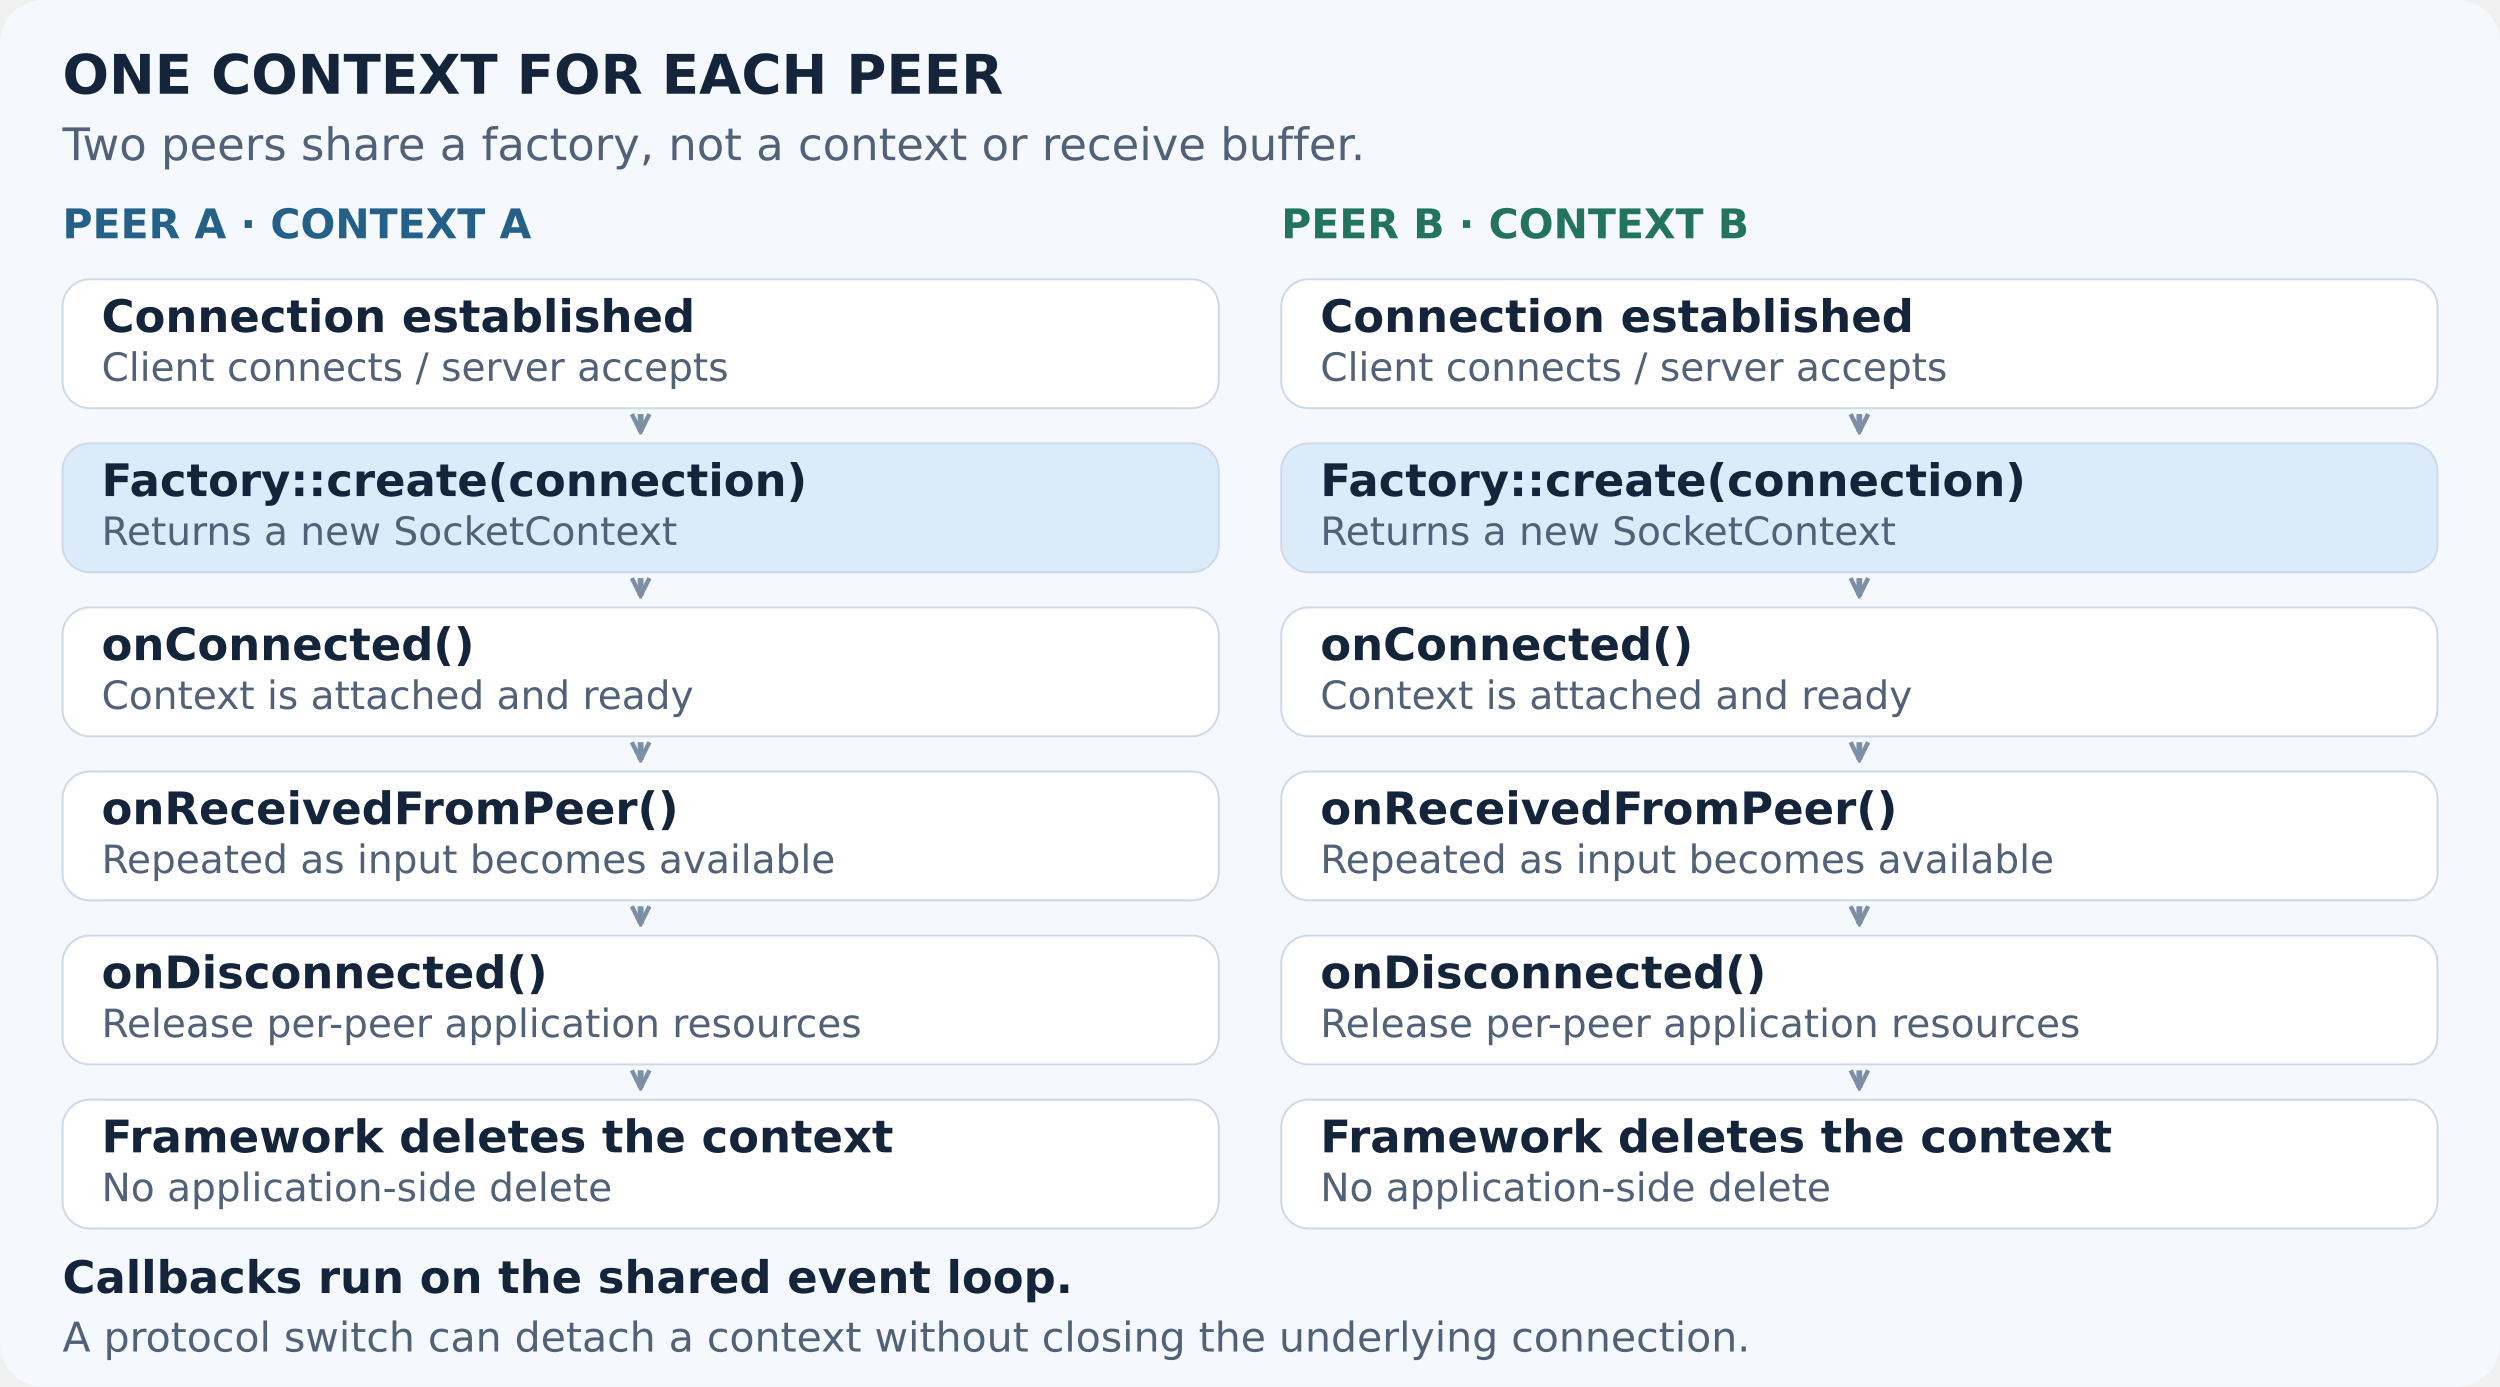
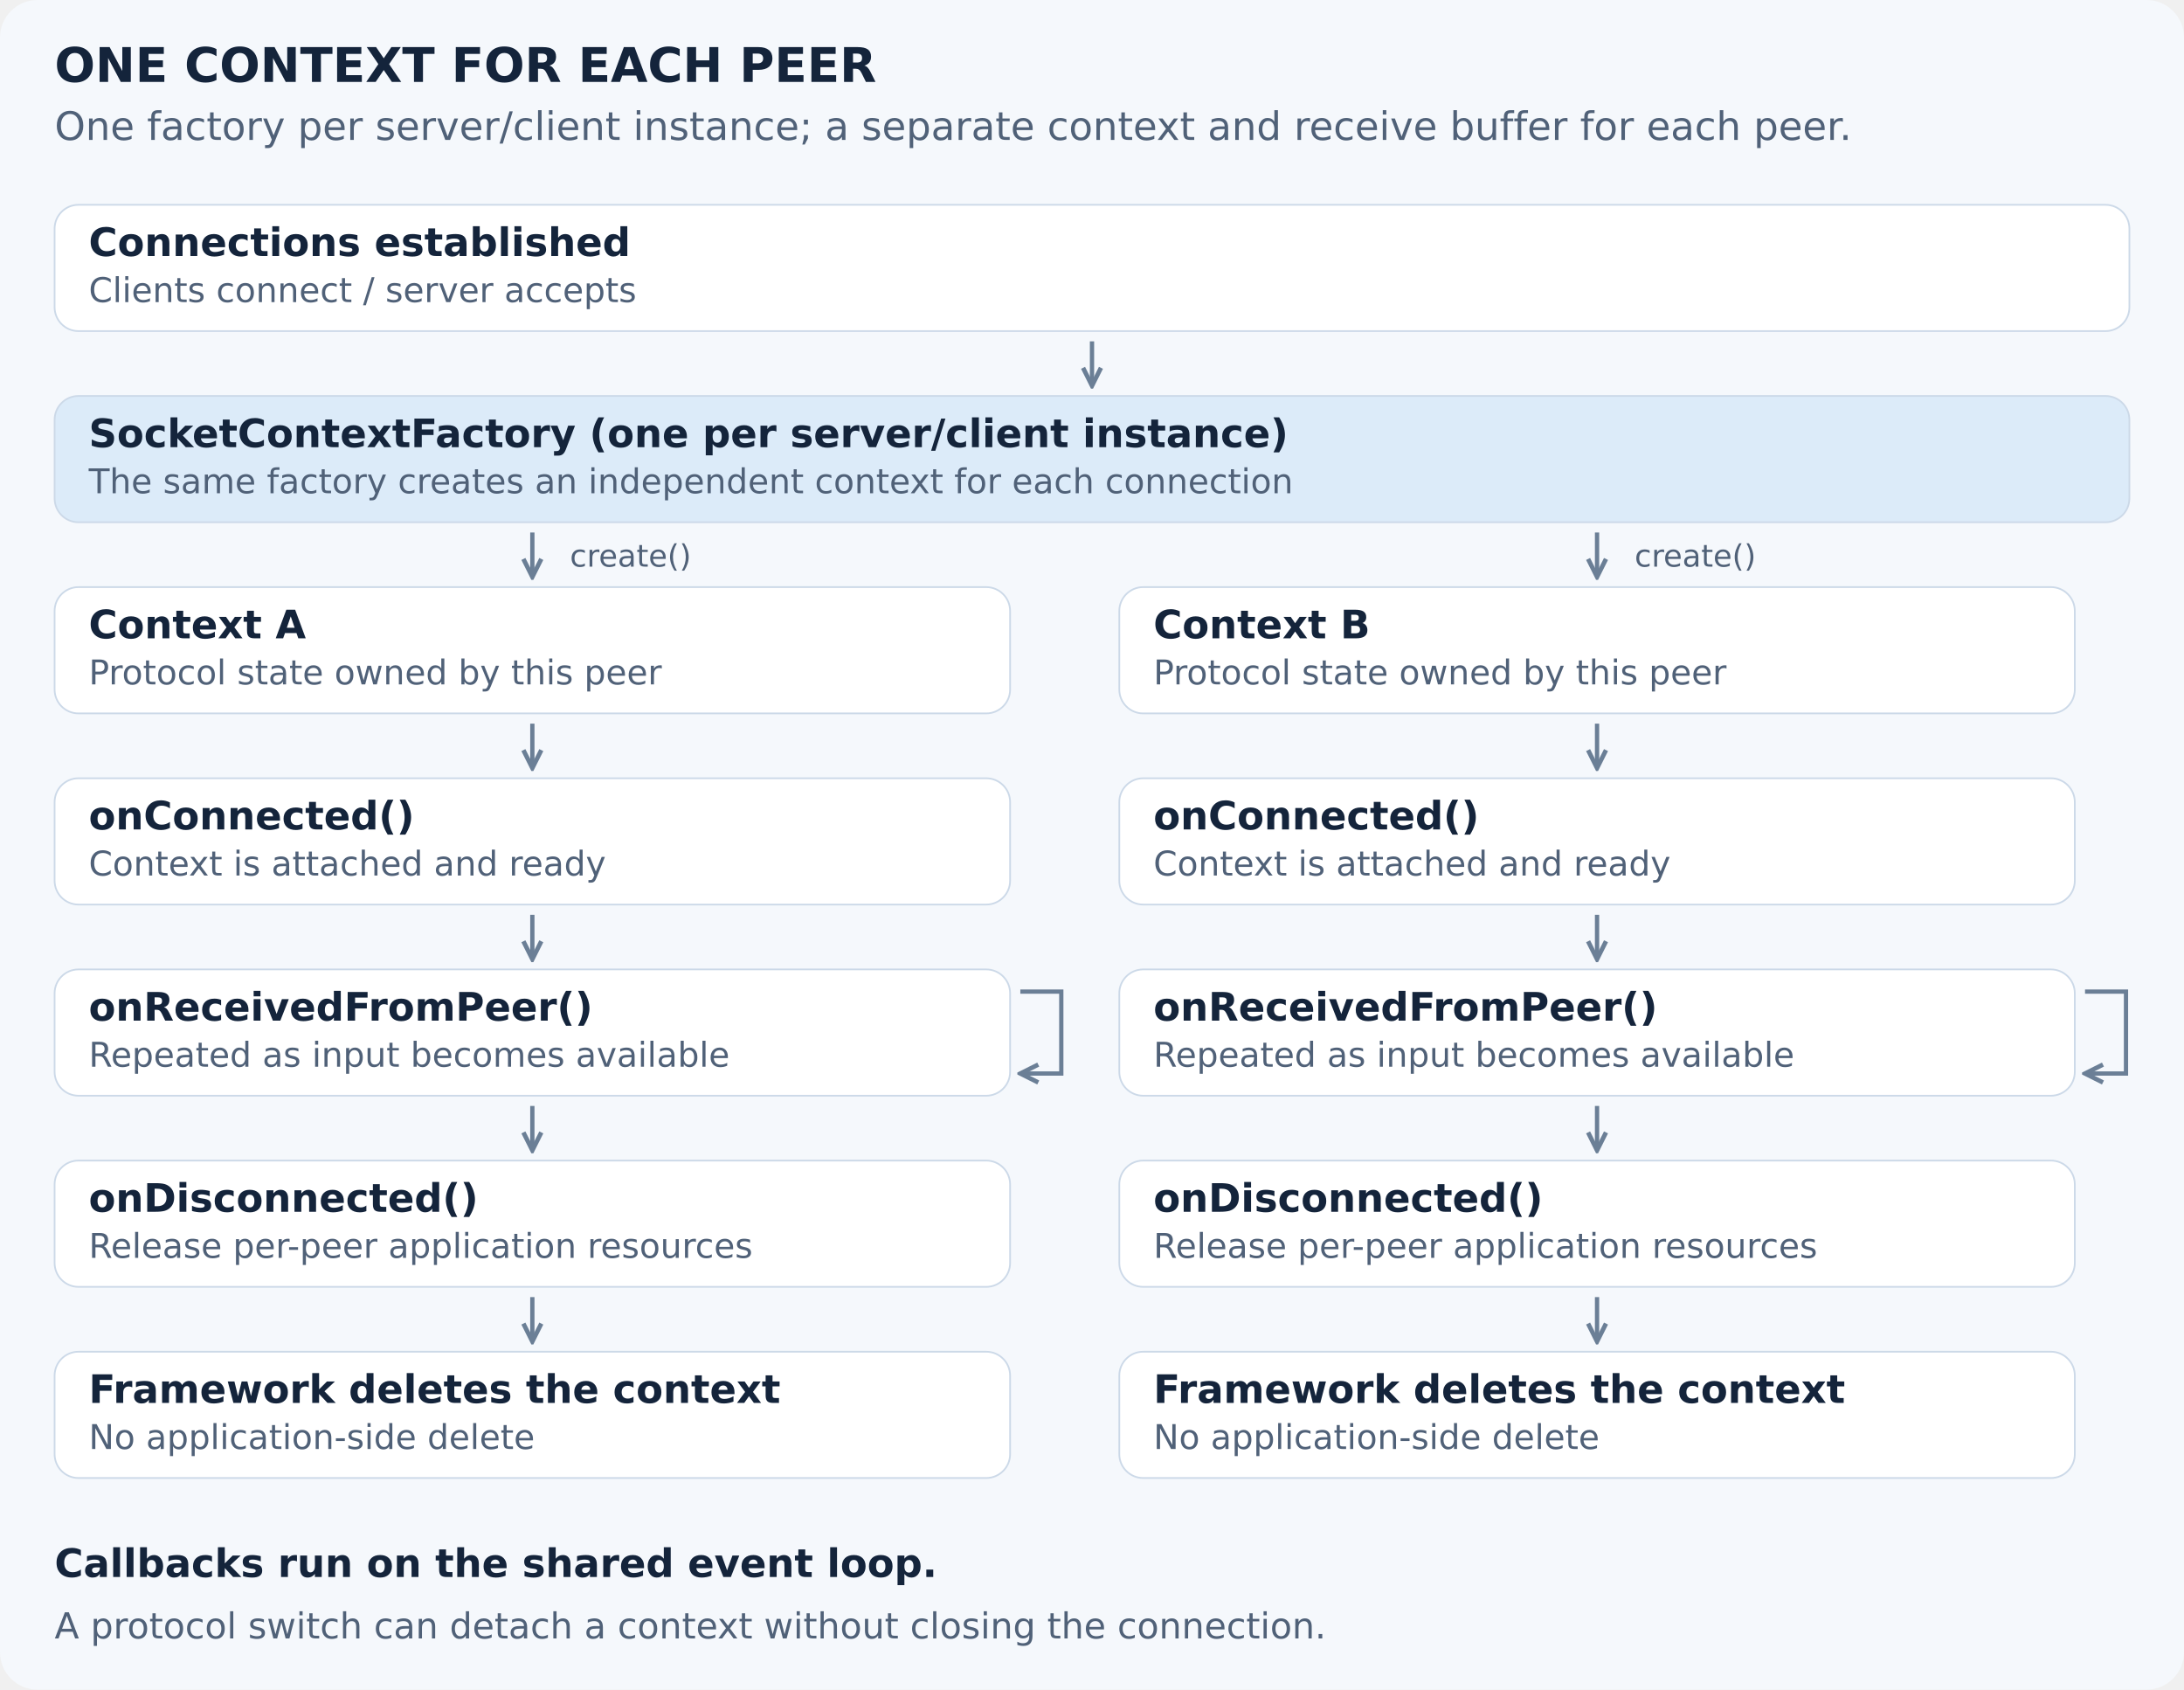
- <svg xmlns="http://www.w3.org/2000/svg" viewBox="0 0 1280 710" role="img" aria-labelledby="snodec-context-lifecycle-title snodec-context-lifecycle-desc">
+ <svg xmlns="http://www.w3.org/2000/svg" viewBox="0 0 1280 990" role="img" aria-labelledby="snodec-context-lifecycle-title snodec-context-lifecycle-desc">
  <defs>
    <linearGradient id="snodec-context-lifecycle-bg" x2="1" y2="1">
      <stop stop-color="#101f35" />
      <stop offset="1" stop-color="#172f47" />
    </linearGradient>
-     <marker id="snodec-context-lifecycle-arrow" markerUnits="userSpaceOnUse" markerWidth="12" markerHeight="12" viewBox="0 0 8 8" refX="7" refY="4" orient="auto-start-reverse">
-       <path d="M1 1L7 4L1 7" fill="none" stroke="#7c8fa5" stroke-width="1.5" />
+     <marker id="snodec-context-lifecycle-arrow" markerUnits="userSpaceOnUse" markerWidth="14" markerHeight="14" viewBox="0 0 8 8" refX="7" refY="4" orient="auto-start-reverse">
+       <path d="M1 1L7 4L1 7" fill="none" stroke="#6b7f96" stroke-width="1.5" />
    </marker>
  </defs>
  <g font-family="DejaVu Sans,Arial,sans-serif">
-     <rect x="0" y="0" width="1280" height="710" rx="22" fill="#f5f8fc" stroke="none" />
+     <rect x="0" y="0" width="1280" height="990" rx="22" fill="#f5f8fc" stroke="none" />
    <text x="32" y="48" font-size="28" fill="#14243b" font-weight="700">ONE CONTEXT FOR EACH PEER</text>
-     <text x="32" y="82" font-size="23" fill="#506178" font-weight="400">Two peers share a factory, not a context or receive buffer.</text>
-     <text x="32" y="122" font-size="21" fill="#246087" font-weight="700">PEER A · CONTEXT A</text>
-     <rect x="32" y="143" width="592" height="66" rx="14" fill="#ffffff" stroke="#ccd9e8" />
-     <text x="52" y="170" font-size="23" fill="#14243b" font-weight="700">Connection established</text>
-     <text x="52" y="195" font-size="20" fill="#506178" font-weight="400">Client connects / server accepts</text>
-     <path d="M328 212L328 221" fill="none" stroke="#7c8fa5" stroke-width="3" marker-end="url(#snodec-context-lifecycle-arrow)" />
-     <rect x="32" y="227" width="592" height="66" rx="14" fill="#dcebf9" stroke="#ccd9e8" />
-     <text x="52" y="254" font-size="23" fill="#14243b" font-weight="700">Factory::create(connection)</text>
-     <text x="52" y="279" font-size="20" fill="#506178" font-weight="400">Returns a new SocketContext</text>
-     <path d="M328 296L328 305" fill="none" stroke="#7c8fa5" stroke-width="3" marker-end="url(#snodec-context-lifecycle-arrow)" />
-     <rect x="32" y="311" width="592" height="66" rx="14" fill="#ffffff" stroke="#ccd9e8" />
-     <text x="52" y="338" font-size="23" fill="#14243b" font-weight="700">onConnected()</text>
-     <text x="52" y="363" font-size="20" fill="#506178" font-weight="400">Context is attached and ready</text>
-     <path d="M328 380L328 389" fill="none" stroke="#7c8fa5" stroke-width="3" marker-end="url(#snodec-context-lifecycle-arrow)" />
-     <rect x="32" y="395" width="592" height="66" rx="14" fill="#ffffff" stroke="#ccd9e8" />
-     <text x="52" y="422" font-size="23" fill="#14243b" font-weight="700">onReceivedFromPeer()</text>
-     <text x="52" y="447" font-size="20" fill="#506178" font-weight="400">Repeated as input becomes available</text>
-     <path d="M328 464L328 473" fill="none" stroke="#7c8fa5" stroke-width="3" marker-end="url(#snodec-context-lifecycle-arrow)" />
-     <rect x="32" y="479" width="592" height="66" rx="14" fill="#ffffff" stroke="#ccd9e8" />
-     <text x="52" y="506" font-size="23" fill="#14243b" font-weight="700">onDisconnected()</text>
-     <text x="52" y="531" font-size="20" fill="#506178" font-weight="400">Release per-peer application resources</text>
-     <path d="M328 548L328 557" fill="none" stroke="#7c8fa5" stroke-width="3" marker-end="url(#snodec-context-lifecycle-arrow)" />
-     <rect x="32" y="563" width="592" height="66" rx="14" fill="#ffffff" stroke="#ccd9e8" />
-     <text x="52" y="590" font-size="23" fill="#14243b" font-weight="700">Framework deletes the context</text>
-     <text x="52" y="615" font-size="20" fill="#506178" font-weight="400">No application-side delete</text>
-     <text x="656" y="122" font-size="21" fill="#23745f" font-weight="700">PEER B · CONTEXT B</text>
-     <rect x="656" y="143" width="592" height="66" rx="14" fill="#ffffff" stroke="#ccd9e8" />
-     <text x="676" y="170" font-size="23" fill="#14243b" font-weight="700">Connection established</text>
-     <text x="676" y="195" font-size="20" fill="#506178" font-weight="400">Client connects / server accepts</text>
-     <path d="M952 212L952 221" fill="none" stroke="#7c8fa5" stroke-width="3" marker-end="url(#snodec-context-lifecycle-arrow)" />
-     <rect x="656" y="227" width="592" height="66" rx="14" fill="#dcebf9" stroke="#ccd9e8" />
-     <text x="676" y="254" font-size="23" fill="#14243b" font-weight="700">Factory::create(connection)</text>
-     <text x="676" y="279" font-size="20" fill="#506178" font-weight="400">Returns a new SocketContext</text>
-     <path d="M952 296L952 305" fill="none" stroke="#7c8fa5" stroke-width="3" marker-end="url(#snodec-context-lifecycle-arrow)" />
-     <rect x="656" y="311" width="592" height="66" rx="14" fill="#ffffff" stroke="#ccd9e8" />
-     <text x="676" y="338" font-size="23" fill="#14243b" font-weight="700">onConnected()</text>
-     <text x="676" y="363" font-size="20" fill="#506178" font-weight="400">Context is attached and ready</text>
-     <path d="M952 380L952 389" fill="none" stroke="#7c8fa5" stroke-width="3" marker-end="url(#snodec-context-lifecycle-arrow)" />
-     <rect x="656" y="395" width="592" height="66" rx="14" fill="#ffffff" stroke="#ccd9e8" />
-     <text x="676" y="422" font-size="23" fill="#14243b" font-weight="700">onReceivedFromPeer()</text>
-     <text x="676" y="447" font-size="20" fill="#506178" font-weight="400">Repeated as input becomes available</text>
-     <path d="M952 464L952 473" fill="none" stroke="#7c8fa5" stroke-width="3" marker-end="url(#snodec-context-lifecycle-arrow)" />
-     <rect x="656" y="479" width="592" height="66" rx="14" fill="#ffffff" stroke="#ccd9e8" />
-     <text x="676" y="506" font-size="23" fill="#14243b" font-weight="700">onDisconnected()</text>
-     <text x="676" y="531" font-size="20" fill="#506178" font-weight="400">Release per-peer application resources</text>
-     <path d="M952 548L952 557" fill="none" stroke="#7c8fa5" stroke-width="3" marker-end="url(#snodec-context-lifecycle-arrow)" />
-     <rect x="656" y="563" width="592" height="66" rx="14" fill="#ffffff" stroke="#ccd9e8" />
-     <text x="676" y="590" font-size="23" fill="#14243b" font-weight="700">Framework deletes the context</text>
-     <text x="676" y="615" font-size="20" fill="#506178" font-weight="400">No application-side delete</text>
-     <text x="32" y="662" font-size="23" fill="#14243b" font-weight="700">Callbacks run on the shared event loop.</text>
-     <text x="32" y="692" font-size="21" fill="#506178" font-weight="400">A protocol switch can detach a context without closing the underlying connection.</text>
+     <text x="32" y="82" font-size="23" fill="#506178" font-weight="400">One factory per server/client instance; a separate context and receive buffer for each peer.</text>
+     <rect x="32" y="120" width="1216" height="74" rx="14" fill="#ffffff" stroke="#ccd9e8" />
+     <text x="52" y="150" font-size="23" fill="#14243b" font-weight="700">Connections established</text>
+     <text x="52" y="177" font-size="20" fill="#506178" font-weight="400">Clients connect / server accepts</text>
+     <path d="M640 200L640 226" fill="none" stroke="#6b7f96" stroke-width="2.5" marker-end="url(#snodec-context-lifecycle-arrow)" />
+     <rect x="32" y="232" width="1216" height="74" rx="14" fill="#dcebf9" stroke="#ccd9e8" />
+     <text x="52" y="262" font-size="23" fill="#14243b" font-weight="700">SocketContextFactory (one per server/client instance)</text>
+     <text x="52" y="289" font-size="20" fill="#506178" font-weight="400">The same factory creates an independent context for each connection</text>
+     <path d="M312 312L312 338" fill="none" stroke="#6b7f96" stroke-width="2.5" marker-end="url(#snodec-context-lifecycle-arrow)" />
+     <text x="334" y="332" font-size="18" fill="#506178" font-weight="400">create()</text>
+     <rect x="32" y="344" width="560" height="74" rx="14" fill="#ffffff" stroke="#ccd9e8" />
+     <text x="52" y="374" font-size="23" fill="#14243b" font-weight="700">Context A</text>
+     <text x="52" y="401" font-size="20" fill="#506178" font-weight="400">Protocol state owned by this peer</text>
+     <path d="M312 424L312 450" fill="none" stroke="#6b7f96" stroke-width="2.5" marker-end="url(#snodec-context-lifecycle-arrow)" />
+     <rect x="32" y="456" width="560" height="74" rx="14" fill="#ffffff" stroke="#ccd9e8" />
+     <text x="52" y="486" font-size="23" fill="#14243b" font-weight="700">onConnected()</text>
+     <text x="52" y="513" font-size="20" fill="#506178" font-weight="400">Context is attached and ready</text>
+     <path d="M312 536L312 562" fill="none" stroke="#6b7f96" stroke-width="2.5" marker-end="url(#snodec-context-lifecycle-arrow)" />
+     <rect x="32" y="568" width="560" height="74" rx="14" fill="#ffffff" stroke="#ccd9e8" />
+     <text x="52" y="598" font-size="23" fill="#14243b" font-weight="700">onReceivedFromPeer()</text>
+     <text x="52" y="625" font-size="20" fill="#506178" font-weight="400">Repeated as input becomes available</text>
+     <path d="M312 648L312 674" fill="none" stroke="#6b7f96" stroke-width="2.5" marker-end="url(#snodec-context-lifecycle-arrow)" />
+     <rect x="32" y="680" width="560" height="74" rx="14" fill="#ffffff" stroke="#ccd9e8" />
+     <text x="52" y="710" font-size="23" fill="#14243b" font-weight="700">onDisconnected()</text>
+     <text x="52" y="737" font-size="20" fill="#506178" font-weight="400">Release per-peer application resources</text>
+     <path d="M312 760L312 786" fill="none" stroke="#6b7f96" stroke-width="2.5" marker-end="url(#snodec-context-lifecycle-arrow)" />
+     <rect x="32" y="792" width="560" height="74" rx="14" fill="#ffffff" stroke="#ccd9e8" />
+     <text x="52" y="822" font-size="23" fill="#14243b" font-weight="700">Framework deletes the context</text>
+     <text x="52" y="849" font-size="20" fill="#506178" font-weight="400">No application-side delete</text>
+     <path d="M598 581H622V629H598" fill="none" stroke="#6b7f96" stroke-width="2.5" marker-end="url(#snodec-context-lifecycle-arrow)" />
+     <path d="M936 312L936 338" fill="none" stroke="#6b7f96" stroke-width="2.5" marker-end="url(#snodec-context-lifecycle-arrow)" />
+     <text x="958" y="332" font-size="18" fill="#506178" font-weight="400">create()</text>
+     <rect x="656" y="344" width="560" height="74" rx="14" fill="#ffffff" stroke="#ccd9e8" />
+     <text x="676" y="374" font-size="23" fill="#14243b" font-weight="700">Context B</text>
+     <text x="676" y="401" font-size="20" fill="#506178" font-weight="400">Protocol state owned by this peer</text>
+     <path d="M936 424L936 450" fill="none" stroke="#6b7f96" stroke-width="2.5" marker-end="url(#snodec-context-lifecycle-arrow)" />
+     <rect x="656" y="456" width="560" height="74" rx="14" fill="#ffffff" stroke="#ccd9e8" />
+     <text x="676" y="486" font-size="23" fill="#14243b" font-weight="700">onConnected()</text>
+     <text x="676" y="513" font-size="20" fill="#506178" font-weight="400">Context is attached and ready</text>
+     <path d="M936 536L936 562" fill="none" stroke="#6b7f96" stroke-width="2.5" marker-end="url(#snodec-context-lifecycle-arrow)" />
+     <rect x="656" y="568" width="560" height="74" rx="14" fill="#ffffff" stroke="#ccd9e8" />
+     <text x="676" y="598" font-size="23" fill="#14243b" font-weight="700">onReceivedFromPeer()</text>
+     <text x="676" y="625" font-size="20" fill="#506178" font-weight="400">Repeated as input becomes available</text>
+     <path d="M936 648L936 674" fill="none" stroke="#6b7f96" stroke-width="2.5" marker-end="url(#snodec-context-lifecycle-arrow)" />
+     <rect x="656" y="680" width="560" height="74" rx="14" fill="#ffffff" stroke="#ccd9e8" />
+     <text x="676" y="710" font-size="23" fill="#14243b" font-weight="700">onDisconnected()</text>
+     <text x="676" y="737" font-size="20" fill="#506178" font-weight="400">Release per-peer application resources</text>
+     <path d="M936 760L936 786" fill="none" stroke="#6b7f96" stroke-width="2.5" marker-end="url(#snodec-context-lifecycle-arrow)" />
+     <rect x="656" y="792" width="560" height="74" rx="14" fill="#ffffff" stroke="#ccd9e8" />
+     <text x="676" y="822" font-size="23" fill="#14243b" font-weight="700">Framework deletes the context</text>
+     <text x="676" y="849" font-size="20" fill="#506178" font-weight="400">No application-side delete</text>
+     <path d="M1222 581H1246V629H1222" fill="none" stroke="#6b7f96" stroke-width="2.5" marker-end="url(#snodec-context-lifecycle-arrow)" />
+     <text x="32" y="924" font-size="23" fill="#14243b" font-weight="700">Callbacks run on the shared event loop.</text>
+     <text x="32" y="960" font-size="21" fill="#506178" font-weight="400">A protocol switch can detach a context without closing the connection.</text>
  </g>
</svg>
